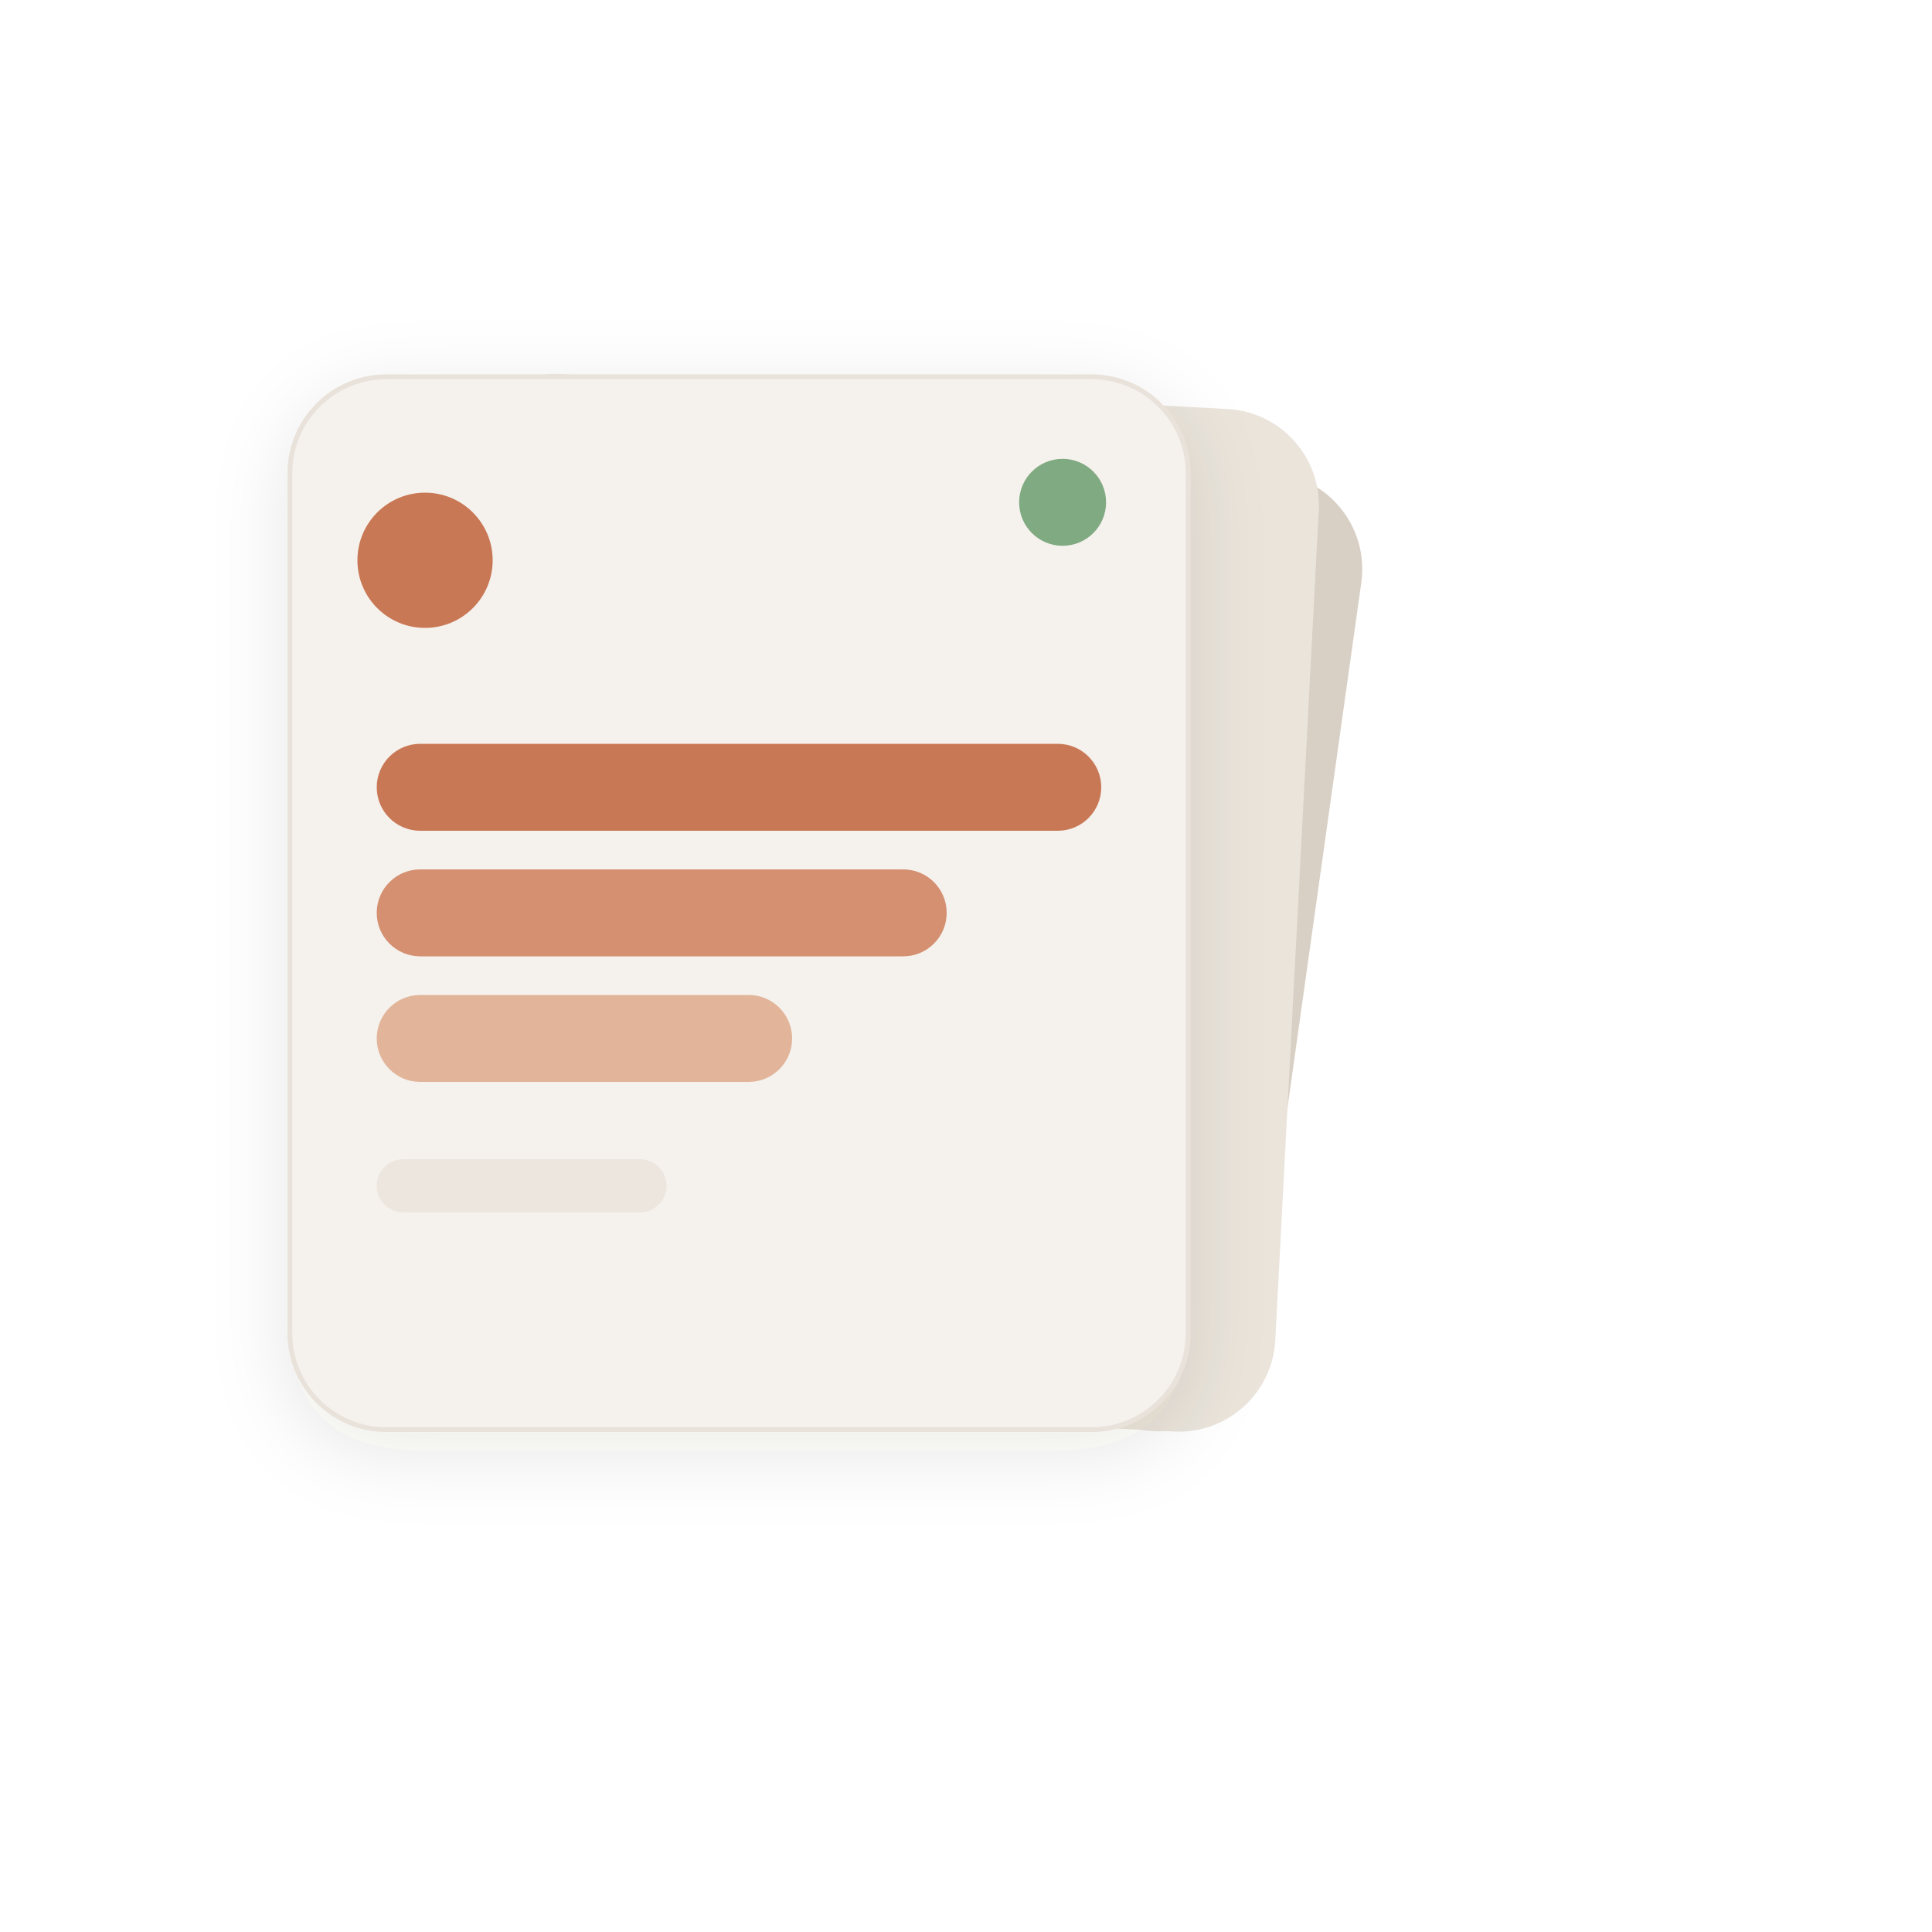
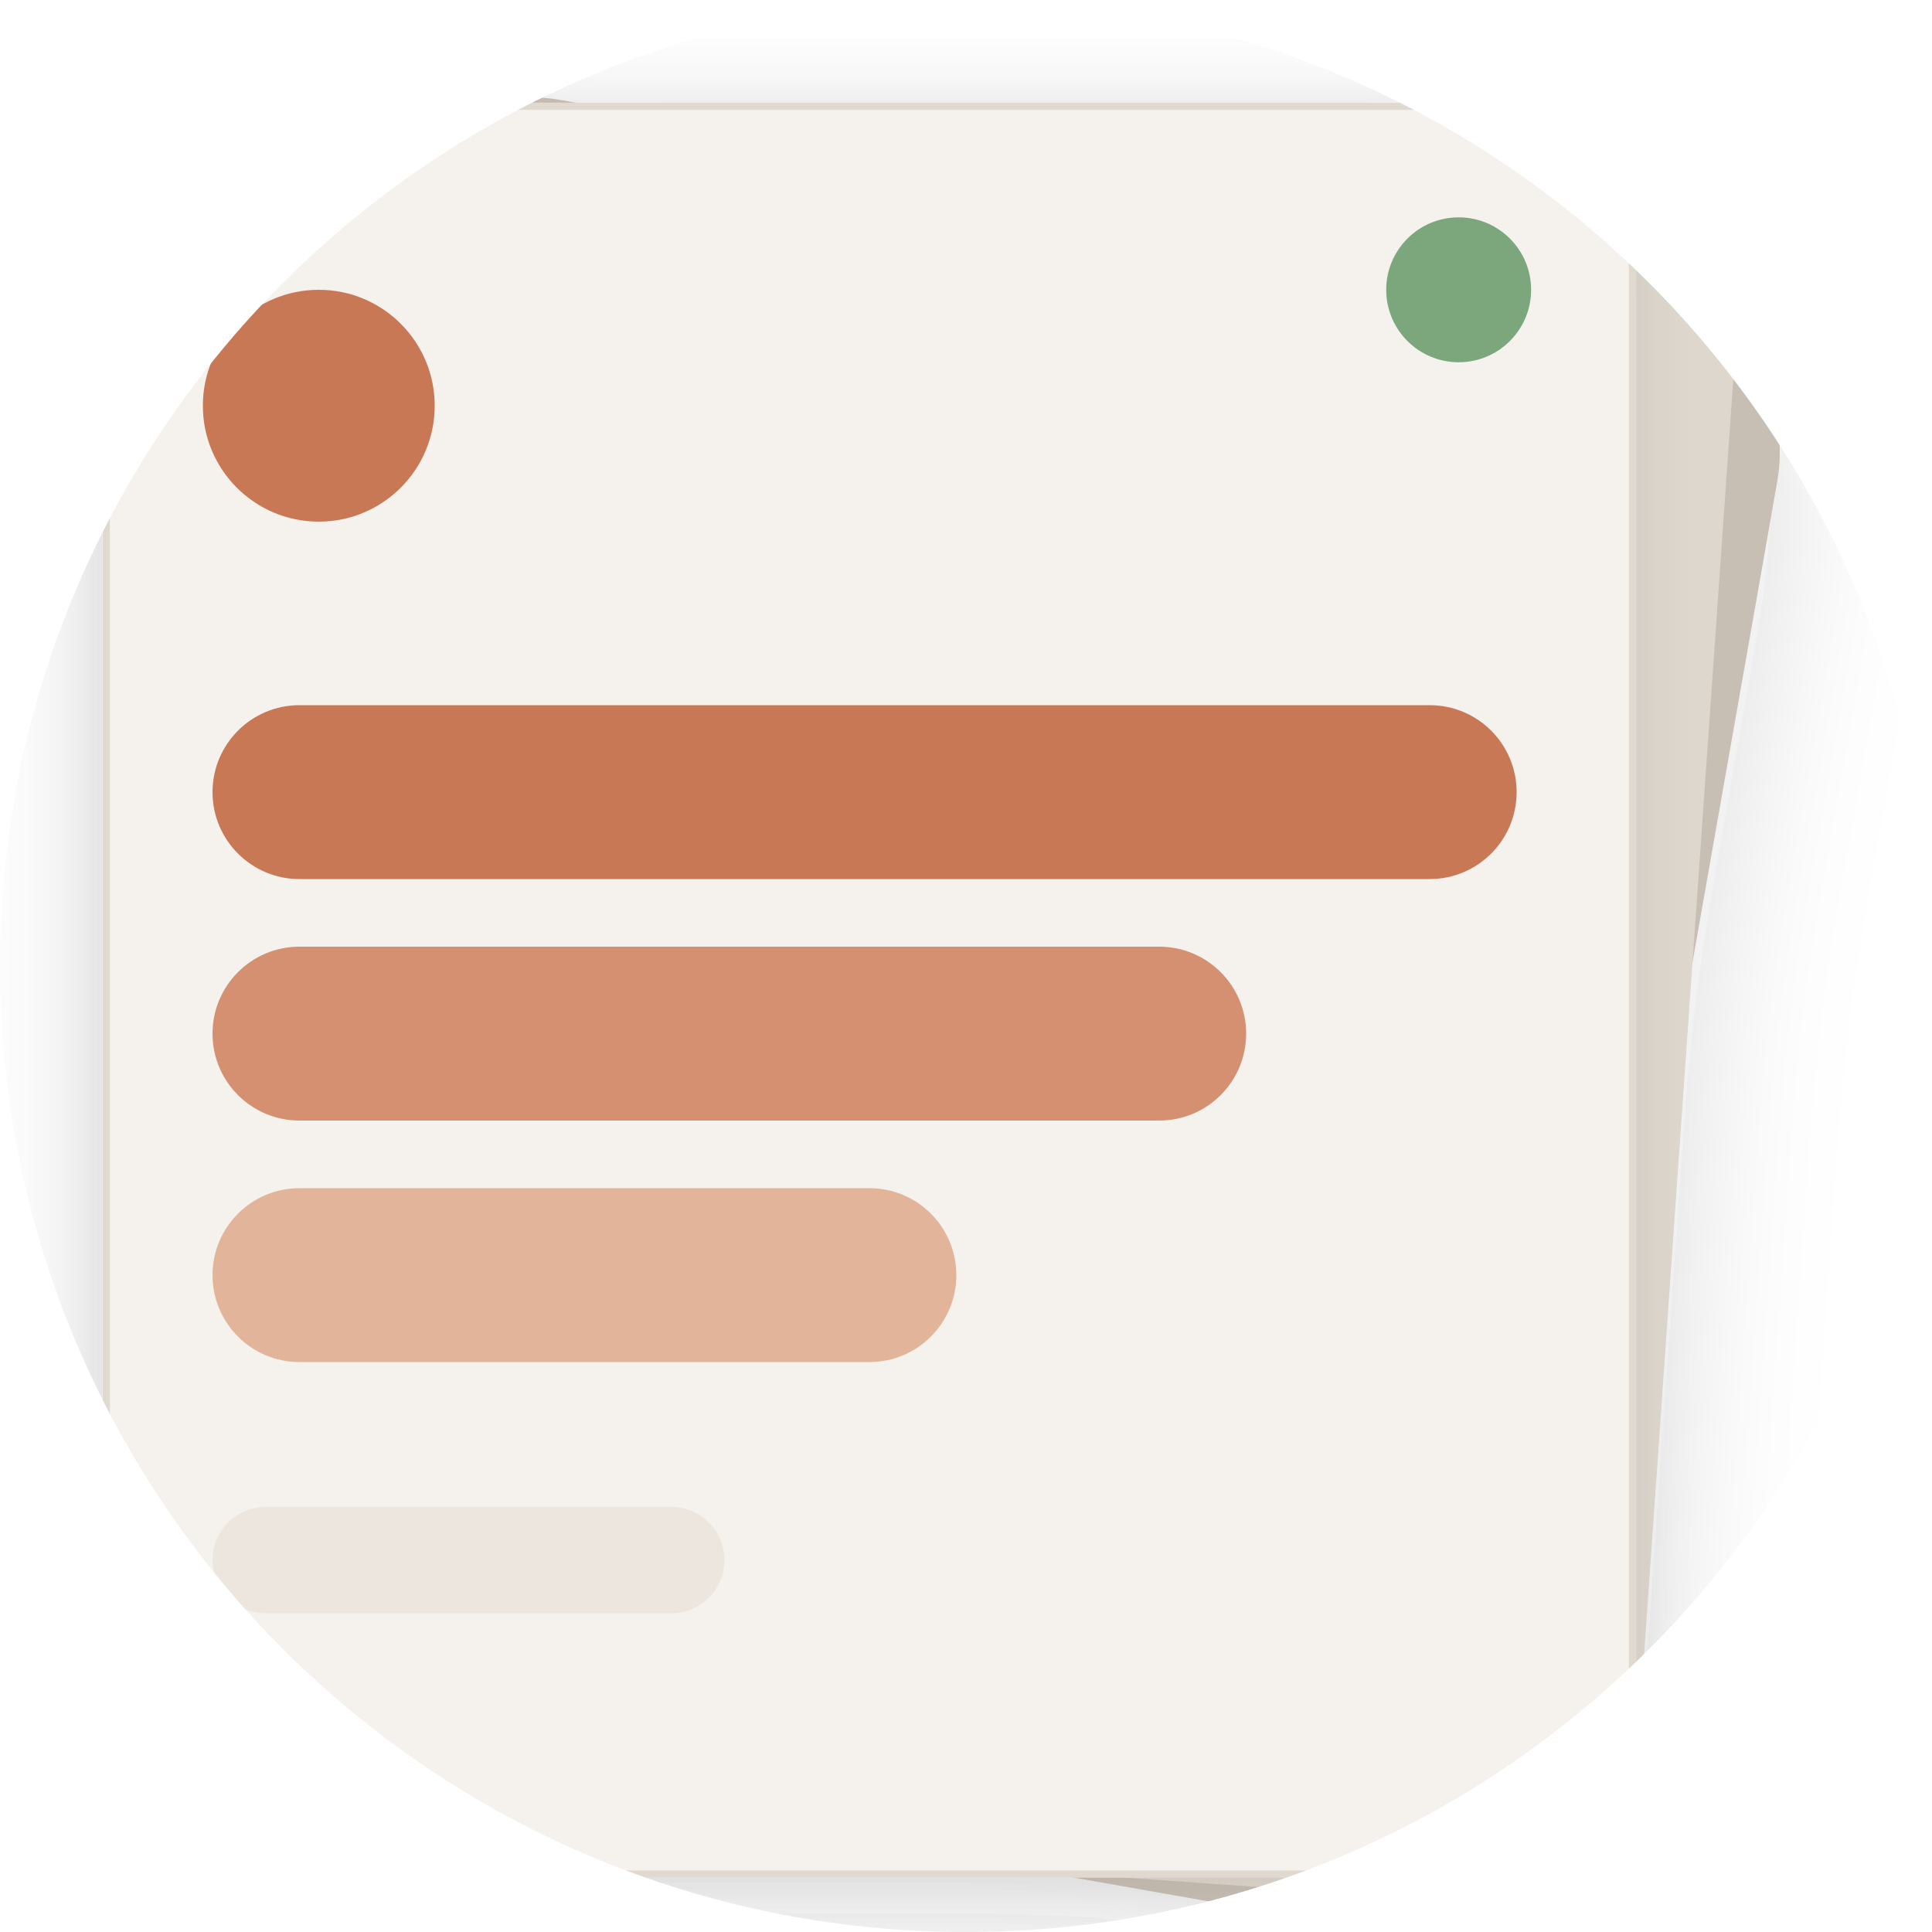
<svg xmlns="http://www.w3.org/2000/svg" viewBox="0 0 400 400" width="400" height="400">
  <defs>
-     <filter id="shadow" x="-20%" y="-20%" width="140%" height="140%">
-       <feDropShadow dx="0" dy="4" stdDeviation="8" flood-color="#2E2825" flood-opacity="0.10" />
+     <filter id="s1" x="-20%" y="-20%" width="140%" height="140%">
+       <feDropShadow dx="0" dy="8" stdDeviation="16" flood-color="#2E2825" flood-opacity="0.14" />
+     </filter>
+     <filter id="s2" x="-10%" y="-10%" width="120%" height="120%">
+       <feDropShadow dx="0" dy="3" stdDeviation="6" flood-color="#2E2825" flood-opacity="0.08" />
    </filter>
    <clipPath id="circle">
      <circle cx="200" cy="200" r="200" />
    </clipPath>
  </defs>
  <g clip-path="url(#circle)">
-     <g transform="translate(200,200) rotate(8) translate(-100,-110)">
-       <rect width="170" height="200" rx="20" fill="#D9D0C5" />
-     </g>
-     <g transform="translate(200,200) rotate(3) translate(-110,-118)">
-       <rect width="178" height="212" rx="20" fill="#EAE4DB" />
-     </g>
-     <g transform="translate(60,78)" filter="url(#shadow)">
-       <rect width="186" height="218" rx="20" fill="#F5F1ED" stroke="#E8E2DA" stroke-width="1" />
-       <circle cx="28" cy="38" r="14" fill="#C97854" />
-       <circle cx="160" cy="26" r="9" fill="#6B9E6E" opacity="0.85" />
-       <rect x="18" y="76" width="150" height="18" rx="9" fill="#C97854" />
-       <rect x="18" y="102" width="118" height="18" rx="9" fill="#D4906F" />
-       <rect x="18" y="128" width="86" height="18" rx="9" fill="#E2B59A" />
-       <rect x="18" y="162" width="60" height="11" rx="5.5" fill="#ECE6DE" />
+     <g filter="url(#s1)">
+       <g transform="translate(200,200) rotate(10) translate(-148,-162)">
+         <rect width="296" height="344" rx="34" fill="#C8BFB4" />
+       </g>
+       <g transform="translate(200,200) rotate(4) translate(-158,-170)">
+         <rect width="308" height="356" rx="34" fill="#DDD7CE" />
+       </g>
+       <g filter="url(#s2)">
+         <rect x="22" y="22" width="316" height="366" rx="34" fill="#F5F1ED" stroke="#E0D9CF" stroke-width="1.5" />
+         <circle cx="66" cy="84" r="24" fill="#C97854" />
+         <circle cx="302" cy="60" r="15" fill="#6B9E6E" opacity="0.88" />
+         <rect x="44" y="146" width="270" height="36" rx="18" fill="#C97854" />
+         <rect x="44" y="196" width="214" height="36" rx="18" fill="#D4906F" />
+         <rect x="44" y="246" width="154" height="36" rx="18" fill="#E2B59A" />
+         <rect x="44" y="312" width="106" height="22" rx="11" fill="#ECE6DE" />
+       </g>
    </g>
  </g>
</svg>
